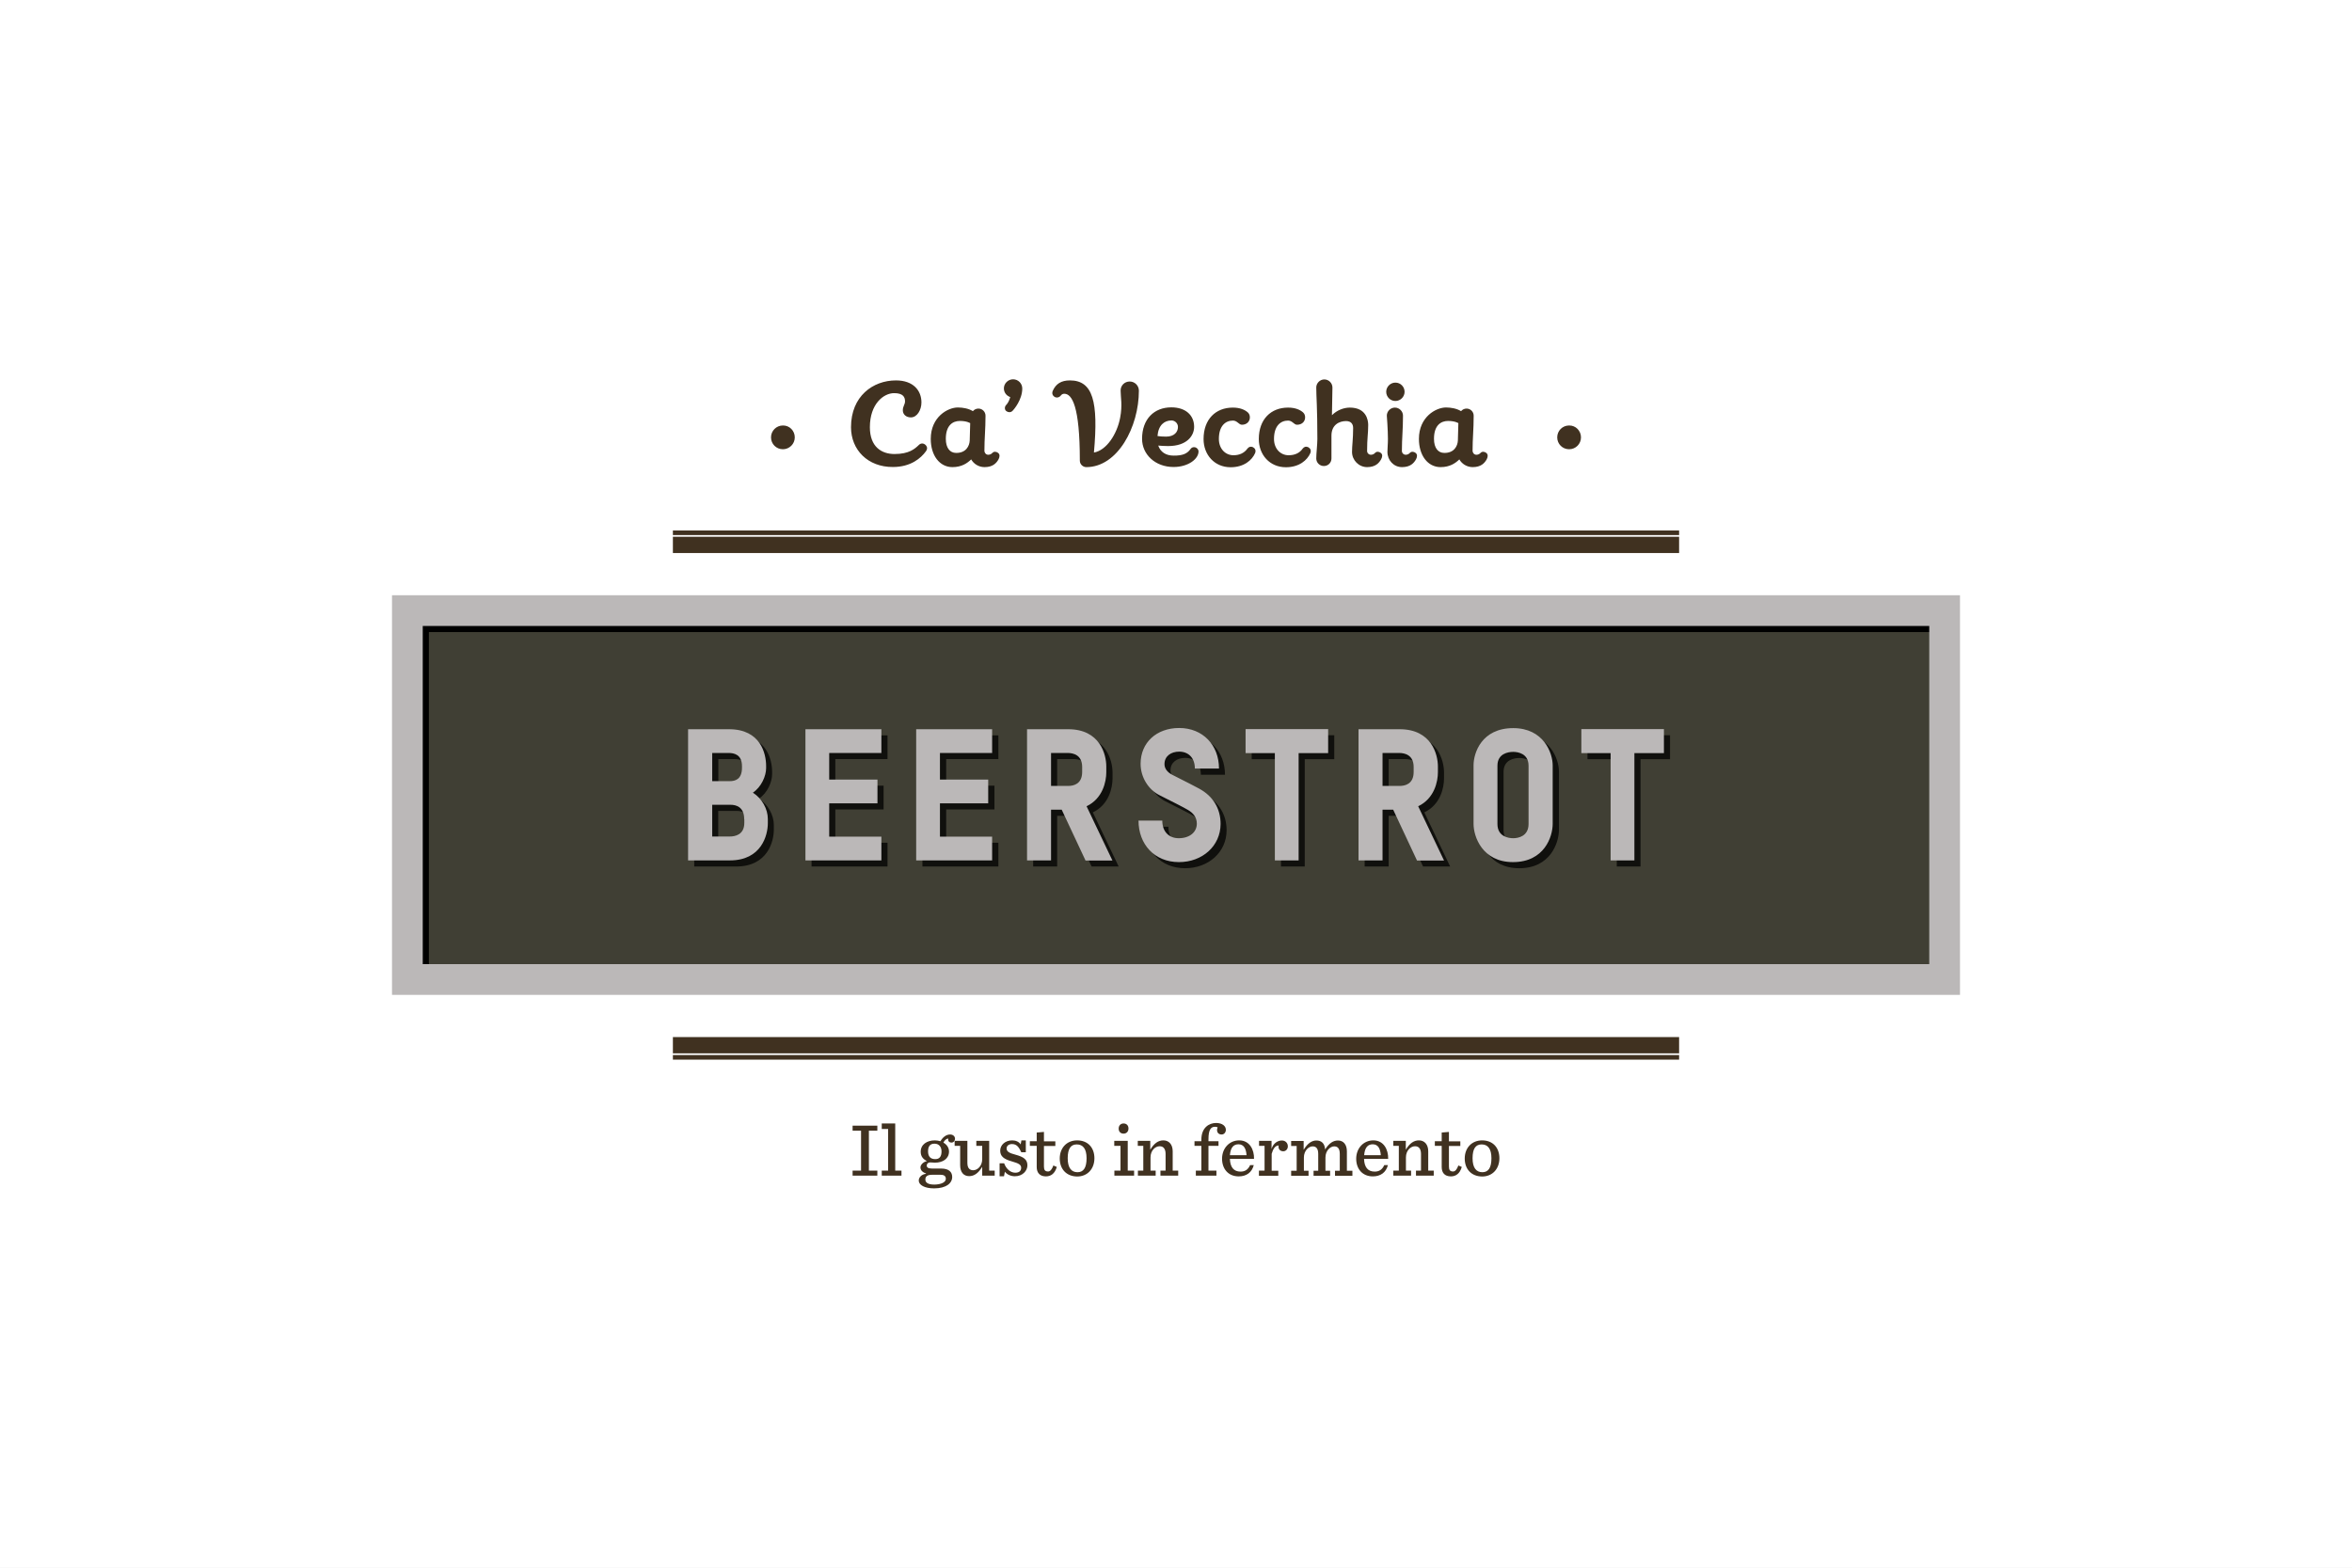
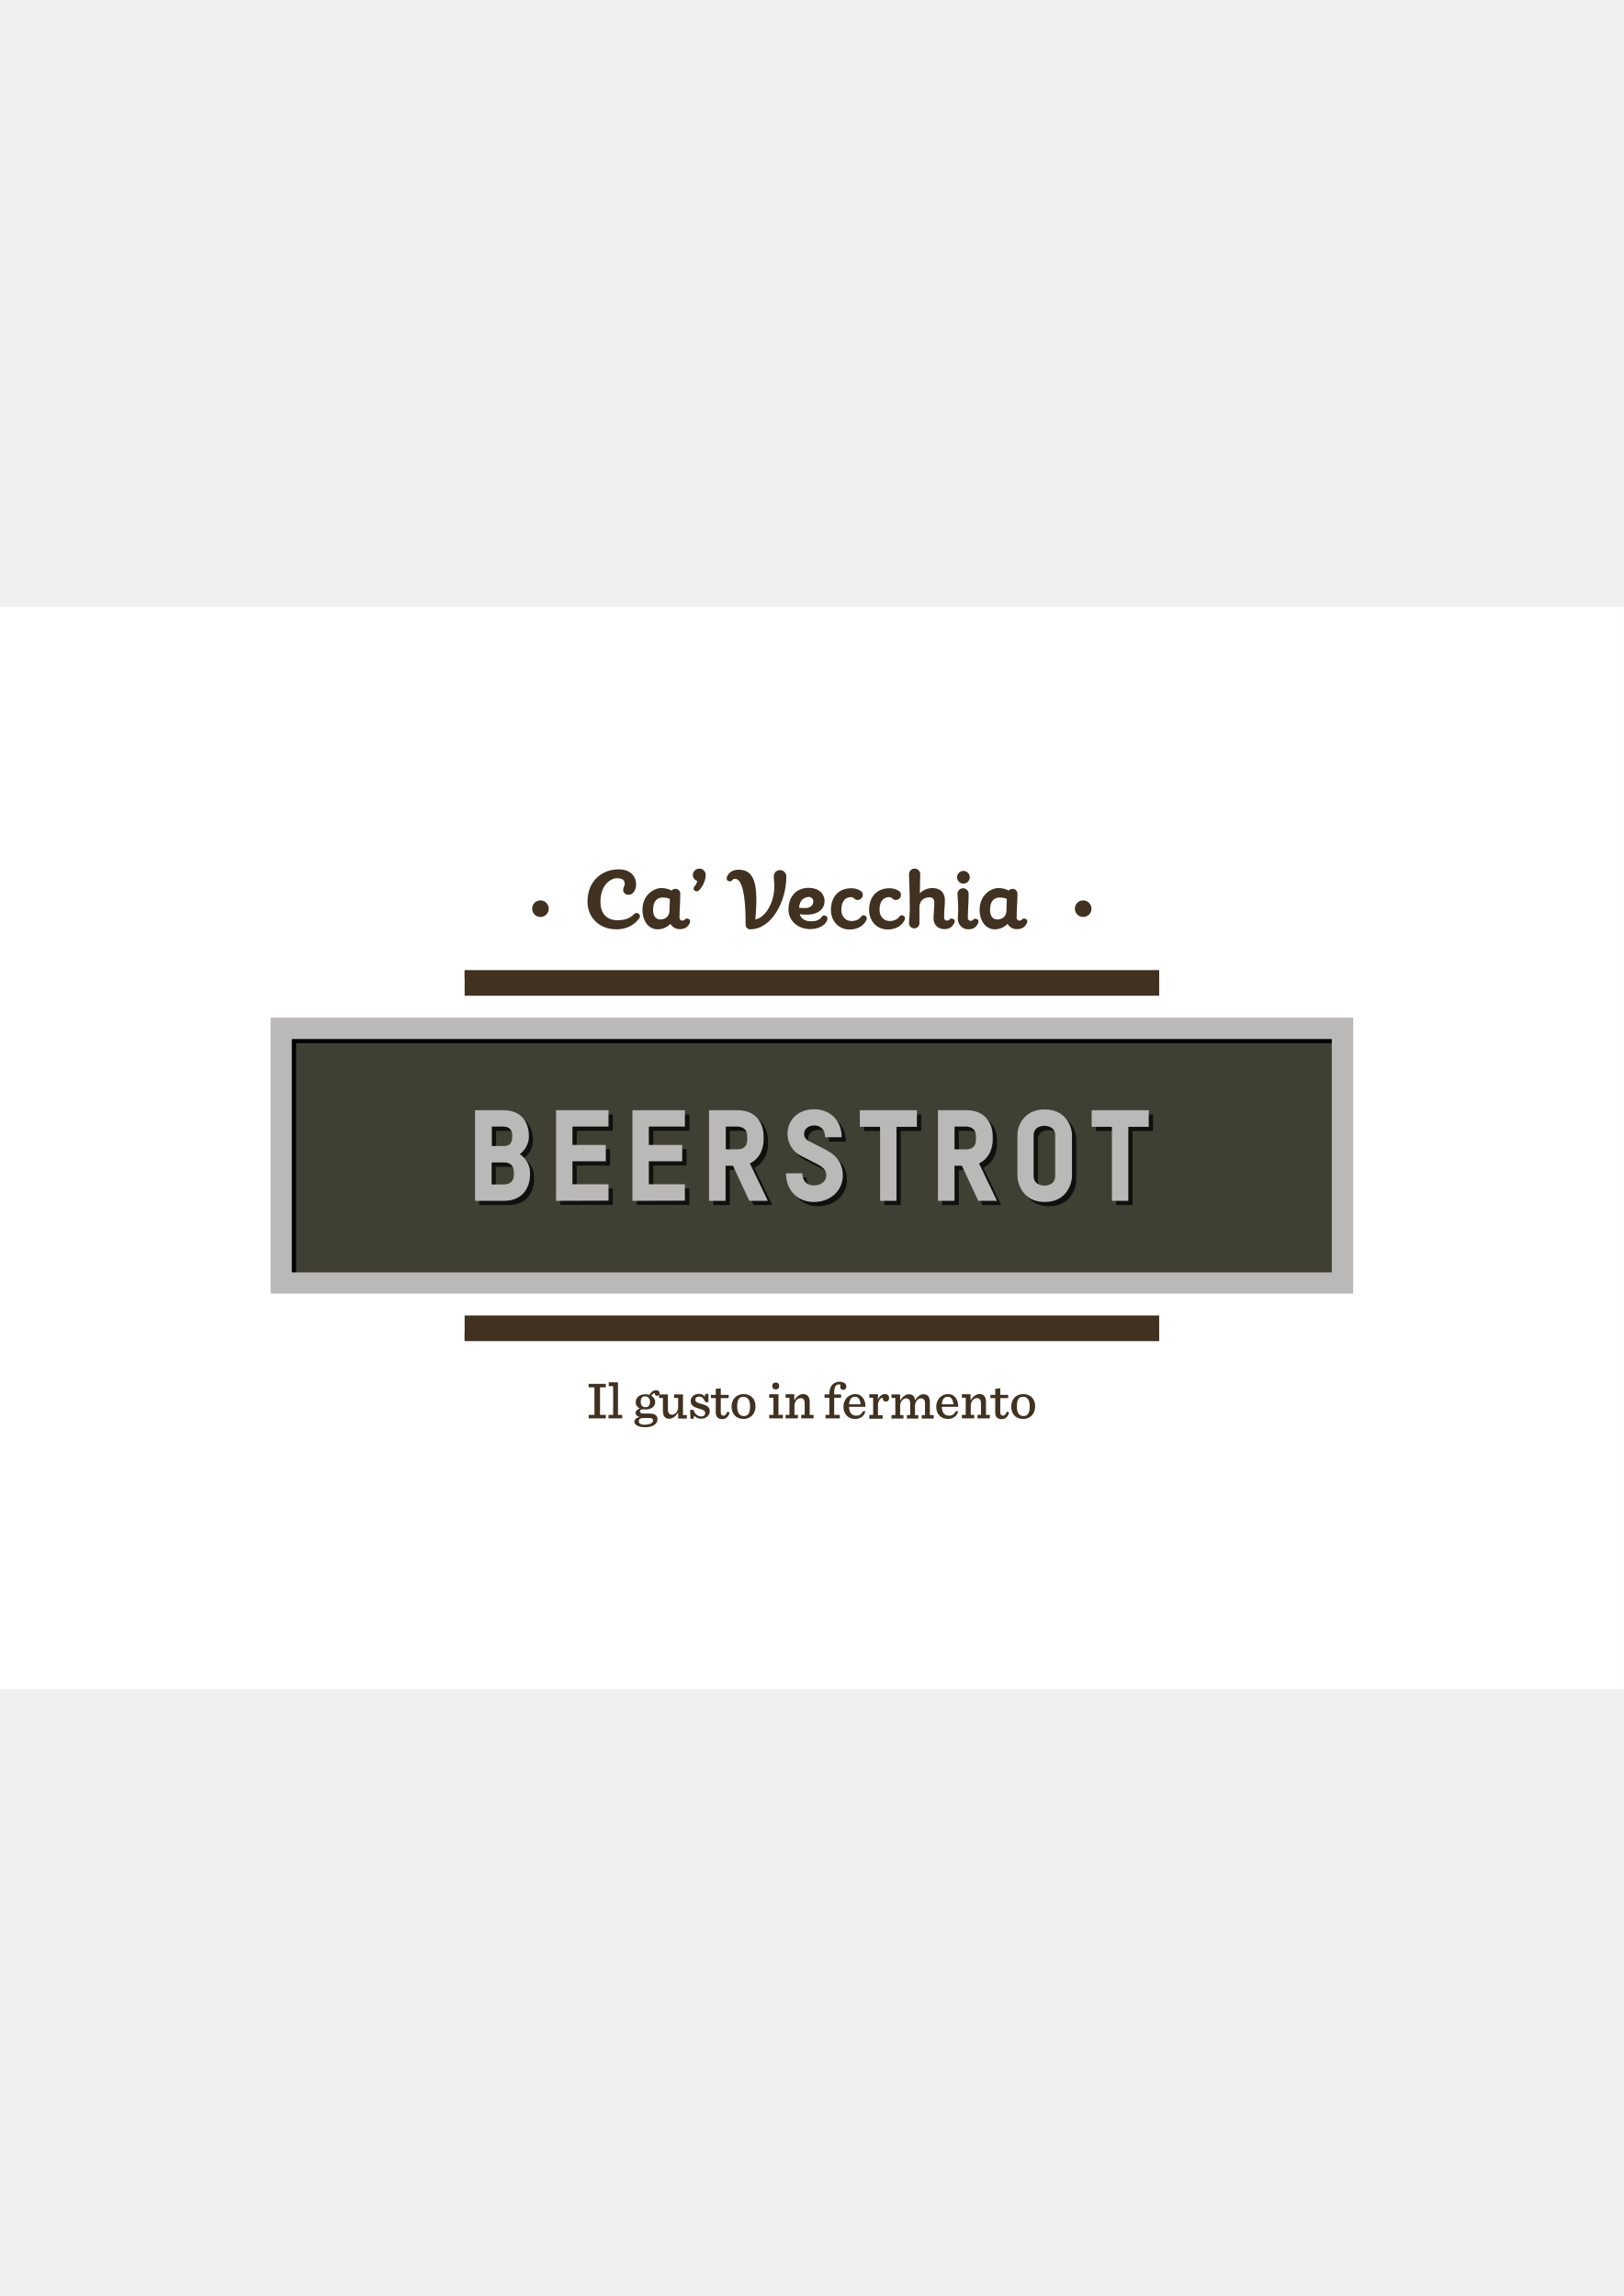
- <svg xmlns="http://www.w3.org/2000/svg" viewBox="0 0 1920 1280" enable-background="new 0 0 1920 1280">
-   <path fill="#fff" d="M0 0h1920v1280H0z" />
-   <g fill="none" stroke="#403120">
-     <path stroke-width="13.281" d="M549.3 444.9h821.4" />
-     <path stroke-width="3.765" d="M549.3 435h821.4" />
-     <path stroke-width="13.281" d="M1370.7 853.4H549.3" />
-     <path stroke-width="3.765" d="M1370.7 863.3H549.3" />
+ <svg xmlns="http://www.w3.org/2000/svg" version="1.1" id="Layer_1" x="0px" y="0px" viewBox="0 0 841.9 1190.6" enable-background="new 0 0 841.9 1190.6" xml:space="preserve">
+   <path fill="#FFFFFF" d="M0,314.6h841.9v561.3H0V314.6z" />
+   <g>
+     <path fill="none" stroke="#403120" stroke-width="13.281" d="M240.9,509.7H601" />
+     <path fill="none" stroke="#403120" stroke-width="3.765" d="M240.9,505.4H601" />
+     <path fill="none" stroke="#403120" stroke-width="13.281" d="M601,688.8H240.9" />
+     <path fill="none" stroke="#403120" stroke-width="3.765" d="M601,693.2H240.9" />
  </g>
-   <path fill="#403F34" d="M332.5 498.6h1254.9v301.2H332.5z" />
-   <path d="M350.1 788.7V516.1h1227.6v-25H325v297.6z" />
-   <path fill="#BBB8B8" d="M1600 812.3H320V486h1280v326.3zM345.1 787.2h1229.8V511.1H345.1v276.1z" />
-   <g opacity=".75">
-     <path d="M600.9 707.5h-34.2V600.4h33.4c25.9 0 30.2 20 30.2 29.9v1.8c0 6.3-3.8 15.4-10.8 20 7.5 4.8 12.2 13.4 12.2 21.5v3.5c.1 9.8-5 30.4-30.8 30.4zm9.8-77c0-9.6-6.8-10.7-10.8-10.7h-13.5v23h14.5c4.4 0 9.9-1.5 9.9-11v-1.3zm1.8 43.3c0-9.9-6.5-11.7-11.1-11.7h-15.1V688h14.3c4.2 0 11.9-1.4 11.9-11.1v-3.1zM662.5 707.5V600.4h62v19.4h-42.6v21.7h39.4v19.4h-39.4v27.2h42.6v19.4h-62zM753 707.5V600.4h62v19.4h-42.6v21.7h39.4v19.4h-39.4v27.2H815v19.4h-62zM891.1 707.5l-19.4-41.4H863v41.4h-19.6V600.4H877c26 0 31.2 20.6 31.2 30.4v4.7c0 7.7-2.9 21.5-16.1 27.8l21.1 44.2h-22.1zm-2.7-76.3c0-9.9-7.5-11.4-11.7-11.4H863v26.9h14c4.2 0 11.4-1.3 11.4-11.4v-4.1zM967.4 708.9c-20 0-33-14.6-33-33.9h19.4c0 9.3 5.7 14.5 13.4 14.5 9 0 14.8-5 14.8-11.9 0-5.4-3.2-8.9-7.4-11.3-4.1-2.4-11.3-6-23.2-12-8.7-4.4-15.4-14.3-15.4-25.6 0-17.2 12.9-29.2 31.5-29.2 19.3 0 32.5 14 32.5 33.1h-19.7c0-8.9-5.4-13.8-12.8-13.8-6.6 0-12 3.6-12 10.2 0 3.6 2.2 6.6 6.3 8.7 13 6.6 17.9 9 22 11.3 11.4 6.2 17.5 16.3 17.5 28.9 0 17.9-14.8 31-33.9 31zM1065.1 619.9v87.6h-19.4v-87.6h-23.9v-19.6h67.4v19.6h-24.1zM1161.7 707.5l-19.4-41.4h-8.7v41.4H1114V600.4h33.6c26 0 31.2 20.6 31.2 30.4v4.7c0 7.7-2.9 21.5-16.1 27.8l21.1 44.2h-22.1zm-2.7-76.3c0-9.9-7.5-11.4-11.7-11.4h-13.7v26.9h14c4.2 0 11.4-1.3 11.4-11.4v-4.1zM1240.2 708.9c-25.1 0-32.2-20.9-32.2-31.2v-47.9c0-9.9 6.5-30.3 32.4-30.3 24.8 0 32.2 20.3 32.2 30.4v47.9c-.1 10.3-6.9 31.1-32.4 31.1zm12.6-78.7c0-9.9-8.6-11.3-12.5-11.3-4.2 0-12.9 1.4-12.9 11.3v47.6c0 10.1 8.7 11.6 12.9 11.6 3.9 0 12.5-1.5 12.5-11.6v-47.6zM1339.2 619.9v87.6h-19.4v-87.6h-23.9v-19.6h67.4v19.6h-24.1z" />
+   <path fill="#403F34" d="M145.8,533.3h550.3v132.1H145.8V533.3z" />
+   <path d="M153.5,660.5V540.9h538.3v-11H142.5v130.5L153.5,660.5z" />
+   <path fill="#BBB8B8" d="M701.6,670.8H140.3V527.7h561.3V670.8z M151.3,659.8h539.2V538.8H151.3V659.8z" />
+   <g opacity="0.75">
+     <path d="M263.5,624.9h-15v-47h14.6c11.4,0,13.2,8.8,13.2,13.1v0.8c0,2.8-1.7,6.8-4.7,8.8c3.3,2.1,5.3,5.9,5.3,9.4v1.5   C277,615.8,274.8,624.9,263.5,624.9L263.5,624.9z M267.8,591.1c0-4.2-3-4.7-4.7-4.7h-5.9v10.1h6.4c1.9,0,4.3-0.7,4.3-4.8   L267.8,591.1L267.8,591.1z M268.6,610.1c0-4.3-2.9-5.1-4.9-5.1h-6.6v11.4h6.3c1.8,0,5.2-0.6,5.2-4.9L268.6,610.1L268.6,610.1z    M290.5,624.9v-47h27.2v8.5H299v9.5h17.3v8.5H299v11.9h18.7v8.5H290.5L290.5,624.9z M330.2,624.9v-47h27.2v8.5h-18.7v9.5H356v8.5   h-17.3v11.9h18.7v8.5H330.2L330.2,624.9z M390.7,624.9l-8.5-18.2h-3.8v18.2h-8.6v-47h14.7c11.4,0,13.7,9,13.7,13.3v2.1   c0,3.4-1.3,9.4-7.1,12.2l9.3,19.4H390.7L390.7,624.9z M389.5,591.4c0-4.3-3.3-5-5.1-5h-6v11.8h6.1c1.8,0,5-0.6,5-5L389.5,591.4   L389.5,591.4z M424.2,625.5c-8.8,0-14.5-6.4-14.5-14.9h8.5c0,4.1,2.5,6.4,5.9,6.4c3.9,0,6.5-2.2,6.5-5.2c0-2.4-1.4-3.9-3.2-5   c-1.8-1.1-5-2.6-10.2-5.3c-3.8-1.9-6.8-6.3-6.8-11.2c0-7.5,5.7-12.8,13.8-12.8c8.5,0,14.3,6.1,14.3,14.5h-8.6   c0-3.9-2.4-6.1-5.6-6.1c-2.9,0-5.3,1.6-5.3,4.5c0,1.6,1,2.9,2.8,3.8c5.7,2.9,7.8,3.9,9.6,5c5,2.7,7.7,7.1,7.7,12.7   C439.1,619.7,432.6,625.5,424.2,625.5L424.2,625.5z M467,586.5v38.4h-8.5v-38.4H448v-8.6h29.6v8.6H467z M509.4,624.9l-8.5-18.2   h-3.8v18.2h-8.6v-47h14.7c11.4,0,13.7,9,13.7,13.3v2.1c0,3.4-1.3,9.4-7.1,12.2l9.3,19.4H509.4L509.4,624.9z M508.2,591.4   c0-4.3-3.3-5-5.1-5h-6v11.8h6.1c1.8,0,5-0.6,5-5L508.2,591.4L508.2,591.4z M543.8,625.5c-11,0-14.1-9.2-14.1-13.7v-21   c0-4.3,2.9-13.3,14.2-13.3c10.9,0,14.1,8.9,14.1,13.3v21C558,616.4,555,625.5,543.8,625.5z M549.3,591c0-4.3-3.8-5-5.5-5   c-1.8,0-5.7,0.6-5.7,5v20.9c0,4.4,3.8,5.1,5.7,5.1c1.7,0,5.5-0.7,5.5-5.1V591z M587.2,586.5v38.4h-8.5v-38.4h-10.5v-8.6h29.6v8.6   H587.2z" />
  </g>
-   <g fill="#BBB8B8">
-     <path d="M595.9 702.5h-34.2V595.4h33.4c25.9 0 30.3 20 30.3 30v1.8c0 6.3-3.8 15.3-10.8 20 7.5 4.8 12.2 13.4 12.2 21.5v3.5c0 9.7-5.2 30.3-30.9 30.3zm9.8-77c0-9.6-6.8-10.7-10.8-10.7h-13.5v23h14.4c4.4 0 9.9-1.5 9.9-11v-1.3zm1.8 43.3c0-9.9-6.5-11.7-11.1-11.7h-15V683h14.3c4.2 0 11.9-1.3 11.9-11.1v-3.1zM657.5 702.5V595.4h62v19.4h-42.6v21.7h39.4v19.4h-39.4v27.2h42.6v19.4h-62zM747.9 702.5V595.4h62v19.4h-42.6v21.7h39.4v19.4h-39.4v27.2h42.6v19.4h-62zM886.1 702.5l-19.4-41.4H858v41.4h-19.6V595.4H872c26 0 31.1 20.6 31.1 30.4v4.7c0 7.7-2.9 21.5-16.1 27.8l21.1 44.3h-22zm-2.7-76.3c0-9.9-7.5-11.4-11.7-11.4H858v26.9h14c4.2 0 11.4-1.4 11.4-11.4v-4.1zM962.4 703.9c-20 0-33-14.6-33-33.9h19.4c0 9.3 5.7 14.4 13.4 14.4 9 0 14.8-5 14.8-11.9 0-5.4-3.2-8.9-7.4-11.3-4.1-2.4-11.3-6-23.2-12-8.7-4.4-15.3-14.3-15.3-25.6 0-17.2 12.9-29.2 31.5-29.2 19.3 0 32.5 14 32.5 33.1h-19.7c0-8.9-5.4-13.8-12.8-13.8-6.6 0-12 3.6-12 10.2 0 3.6 2.3 6.6 6.3 8.7 12.9 6.6 17.9 9 22 11.3 11.4 6.2 17.5 16.3 17.5 28.9-.1 18-14.9 31.1-34 31.1zM1060.1 614.9v87.6h-19.4v-87.6h-23.9v-19.6h67.4v19.6h-24.1zM1156.7 702.5l-19.4-41.4h-8.7v41.4H1109V595.4h33.6c26 0 31.2 20.6 31.2 30.4v4.7c0 7.7-2.9 21.5-16.1 27.8l21.1 44.3h-22.1zm-2.7-76.3c0-9.9-7.5-11.4-11.7-11.4h-13.7v26.9h14c4.2 0 11.4-1.4 11.4-11.4v-4.1zM1235.1 703.9c-25.1 0-32.2-20.9-32.2-31.2v-47.9c0-9.9 6.5-30.3 32.4-30.3 24.8 0 32.2 20.3 32.2 30.4v47.8c0 10.4-6.8 31.2-32.4 31.2zm12.7-78.7c0-9.9-8.6-11.3-12.5-11.3-4.2 0-12.9 1.4-12.9 11.3v47.6c0 10.1 8.7 11.6 12.9 11.6 3.9 0 12.5-1.5 12.5-11.6v-47.6zM1334.2 614.9v87.6h-19.4v-87.6h-23.9v-19.6h67.4v19.6h-24.1z" />
+   <g>
+     <path fill="#BBB8B8" d="M261.3,622.7h-15v-47h14.6c11.4,0,13.3,8.8,13.3,13.2v0.8c0,2.8-1.7,6.7-4.7,8.8c3.3,2.1,5.3,5.9,5.3,9.4   v1.5C274.8,613.6,272.6,622.7,261.3,622.7z M265.6,588.9c0-4.2-3-4.7-4.7-4.7h-5.9v10.1h6.3c1.9,0,4.3-0.7,4.3-4.8L265.6,588.9   L265.6,588.9z M266.4,607.9c0-4.3-2.9-5.1-4.9-5.1h-6.6v11.4h6.3c1.8,0,5.2-0.6,5.2-4.9L266.4,607.9L266.4,607.9z M288.3,622.7v-47   h27.2v8.5h-18.7v9.5h17.3v8.5h-17.3v11.9h18.7v8.5L288.3,622.7L288.3,622.7z M327.9,622.7v-47h27.2v8.5h-18.7v9.5h17.3v8.5h-17.3   v11.9h18.7v8.5L327.9,622.7L327.9,622.7z M388.5,622.7l-8.5-18.2h-3.8v18.2h-8.6v-47h14.7c11.4,0,13.6,9,13.6,13.3v2.1   c0,3.4-1.3,9.4-7.1,12.2l9.3,19.4L388.5,622.7L388.5,622.7z M387.4,589.2c0-4.3-3.3-5-5.1-5h-6V596h6.1c1.8,0,5-0.6,5-5   L387.4,589.2L387.4,589.2z M422,623.3c-8.8,0-14.5-6.4-14.5-14.9h8.5c0,4.1,2.5,6.3,5.9,6.3c3.9,0,6.5-2.2,6.5-5.2   c0-2.4-1.4-3.9-3.2-5c-1.8-1.1-5-2.6-10.2-5.3c-3.8-1.9-6.7-6.3-6.7-11.2c0-7.5,5.7-12.8,13.8-12.8c8.5,0,14.3,6.1,14.3,14.5h-8.6   c0-3.9-2.4-6.1-5.6-6.1c-2.9,0-5.3,1.6-5.3,4.5c0,1.6,1,2.9,2.8,3.8c5.7,2.9,7.8,3.9,9.6,5c5,2.7,7.7,7.1,7.7,12.7   C436.9,617.6,430.4,623.3,422,623.3z M464.8,584.3v38.4h-8.5v-38.4h-10.5v-8.6h29.6v8.6H464.8z M507.2,622.7l-8.5-18.2h-3.8v18.2   h-8.6v-47H501c11.4,0,13.7,9,13.7,13.3v2.1c0,3.4-1.3,9.4-7.1,12.2l9.3,19.4L507.2,622.7L507.2,622.7z M506,589.2   c0-4.3-3.3-5-5.1-5h-6V596h6.1c1.8,0,5-0.6,5-5L506,589.2L506,589.2z M541.6,623.3c-11,0-14.1-9.2-14.1-13.7v-21   c0-4.3,2.9-13.3,14.2-13.3c10.9,0,14.1,8.9,14.1,13.3v21C555.8,614.2,552.8,623.3,541.6,623.3z M547.1,588.8c0-4.3-3.8-5-5.5-5   c-1.8,0-5.7,0.6-5.7,5v20.9c0,4.4,3.8,5.1,5.7,5.1c1.7,0,5.5-0.7,5.5-5.1V588.8z M585,584.3v38.4h-8.5v-38.4H566v-8.6h29.6v8.6H585   z" />
  </g>
-   <g fill="#403120">
-     <path d="M694.7 348.8c0-25.3 17.9-38.2 36.7-38.2 14.2 0 20.8 8.3 20.8 18 0 6.2-3.6 12.2-8.6 12.2-4 0-6.6-2.5-6.6-5.8s1.8-4.7 1.8-7.3c0-3.7-1.8-6.7-8.9-6.7-8.6 0-19.8 8.8-19.8 27.8 0 16 9.5 21.9 20.1 21.9 11.8 0 16.5-4.1 20-7.5.7-.7 1.7-1.1 2.6-1.1 2 0 4 1.9 4 3.9 0 .7-.3 1.6-.9 2.4-4.1 5.7-12.4 12.9-27 12.9-20.5.1-34.2-14-34.2-32.5zM792.8 375.1c-3.1 3-7.7 6.3-15.3 6.3-10.6 0-17.7-9.7-17.7-23 0-18.1 14-25.7 22.1-25.7 4 0 8.7.8 12.3 3 1.1-1.3 2.7-2.1 4.5-2.1 3.2 0 5.8 2.6 5.8 5.8 0 11.5-.9 18.1-.9 28.8.1 1.7 1.4 3.1 3.1 3.1 1.3 0 2.5-.5 3.4-1.5 1.2-1.3 3.2-1.2 4.7 0s1.4 3.1.4 5.1c-1.7 3.1-4.6 6.5-11.5 6.5-4.7 0-8.8-2.6-10.9-6.3zm-1.2-15.4l.4-14.2s-2.6-1.8-8.4-1.8c-5.8 0-11.5 3.5-11.5 14.6 0 7.5 3.4 11.5 8.4 11.5 8.1.1 10.9-5.7 11.1-10.1zM827 309.7c4.2 0 7.5 3.4 7.5 7.5 0 9.1-6.7 17.1-8.1 18.4-1.4 1.3-3.5 1.2-5 0s-1.4-3.6 0-5c.9-.9 2.4-3 3.3-6.4-3-1-5.2-3.7-5.2-7.1 0-4 3.4-7.4 7.5-7.4zM922.2 311.5c4.2 0 7.5 3.4 7.5 7.5 0 29.5-17.3 62.4-42.9 62.4-2.8 0-5.3-2.3-5.3-5.3 0-44.5-6.4-54.6-12.7-54.6-1.1 0-2 .4-2.8 1.4-1.2 1.6-3.4 2.2-5.2 1.1-1.5-1-2.3-2.7-1.4-4.9 2.5-5.6 6.8-8.5 14-8.5 18.7 0 23.4 17.1 19.6 58.9 10.3-1.8 18.9-15.1 21.4-28.4 2-10.4.4-16.7.4-22.1-.1-4.2 3.2-7.5 7.4-7.5zM971.8 366.7c.7-1.1 1.8-1.6 2.9-1.6 2.1 0 3.7 1.8 3.7 3.5 0 6.2-8.5 12.7-20.4 12.7-15 0-25.7-10.3-25.7-23 0-16.2 9.9-25.7 23.9-25.7 11.5 0 18.6 6.3 18.6 15.9 0 7.2-5.8 15.7-21.2 15.7-3.1 0-5.9-.2-8.1-.4 1.8 5.3 6.3 8.2 12.5 8.2 7.6.1 11.2-1.7 13.8-5.3zM944.9 356c1.6.3 4.1.5 7 .5 6.7 0 9.7-3.8 9.7-7.9 0-2.9-2.4-5.3-5.3-5.3-5.8 0-10.7 3.8-11.4 12.7zM1018.3 366.3c1.1-1.5 2.8-2 4.5-1.2 1.8 1 2.6 2.6 1.8 4.8-2.5 5.8-9.1 11.6-20 11.6-13.3 0-22.1-10.3-22.1-23 0-16.2 9.9-25.7 23.9-25.7 5.9 0 9.8 1.8 12.2 3.9 1.3 1.2 1.7 2.6 1.7 4.1 0 3.2-2.4 6-6.5 6-2.5 0-3.8-3.4-7.3-3.4-6.2 0-11.5 4.4-11.5 15 0 8 5.3 13.3 11.9 13.3 4.9 0 8.8-1.8 11.4-5.4zM1063.4 366.3c1.1-1.5 2.8-2 4.5-1.2 1.8 1 2.6 2.6 1.8 4.8-2.5 5.8-9.1 11.6-20 11.6-13.3 0-22.1-10.3-22.1-23 0-16.2 9.9-25.7 23.9-25.7 5.9 0 9.8 1.8 12.2 3.9 1.3 1.2 1.7 2.6 1.7 4.1 0 3.2-2.4 6-6.6 6-2.5 0-3.8-3.4-7.3-3.4-6.2 0-11.5 4.4-11.5 15 0 8 5.3 13.3 11.9 13.3 5.1 0 9-1.8 11.5-5.4zM1103.7 369c0-5.3.9-10.6.9-19.5 0-3-1.4-5.7-5.8-5.7-5.5 0-11.9 3-11.9 11.9v18.6c0 3.5-2.7 6.2-6.2 6.2-3.4 0-6.2-2.7-6.2-6.2 0-4 .9-11.5.9-15.9 0-25.7-.9-34.5-.9-42 0-3.6 3-6.6 6.6-6.6 3.6 0 6.6 3 6.6 6.6 0 7.3-.4 15.9-.4 22.6 4.2-4.2 9.8-6.2 14.6-6.2 13.5 0 15 10.3 15 14.2 0 7.1-.9 10.6-.9 21.2 0 1.7 1.4 3.1 3.1 3.1 1.3 0 2.5-.5 3.4-1.5 1.2-1.3 3.2-1.2 4.7 0s1.4 3.1.3 5.1c-1.7 3.1-4.6 6.5-11.5 6.5-6.7 0-12.3-5.6-12.3-12.4zM1139.1 312.4c4.2 0 7.5 3.4 7.5 7.5s-3.4 7.5-7.5 7.5c-4.2 0-7.5-3.4-7.5-7.5s3.4-7.5 7.5-7.5zm-6.5 56.6c0-3.1.4-6.2.4-10.6 0-7.5-.9-19-.9-19 0-3.6 3-6.6 6.6-6.6 3.6 0 6.6 3 6.6 6.6 0 11.5-.9 18.1-.9 28.8 0 1.7 1.4 3.1 3.1 3.1 1.3 0 2.5-.5 3.4-1.5 1.2-1.3 3.2-1.2 4.7 0s1.4 3.1.4 5.1c-1.7 3.1-4.6 6.5-11.5 6.5-6.8 0-11.9-5.6-11.9-12.4zM1191.3 375.1c-3.1 3-7.7 6.3-15.3 6.3-10.6 0-17.7-9.7-17.7-23 0-18.1 14-25.7 22.1-25.7 4 0 8.7.8 12.3 3 1.1-1.3 2.7-2.1 4.5-2.1 3.2 0 5.8 2.6 5.8 5.8 0 11.5-.9 18.1-.9 28.8.1 1.7 1.4 3.1 3.1 3.1 1.3 0 2.5-.5 3.4-1.5 1.2-1.3 3.2-1.2 4.7 0s1.4 3.1.4 5.1c-1.7 3.1-4.6 6.5-11.5 6.5-4.7 0-8.8-2.6-10.9-6.3zm-1.2-15.4l.4-14.2s-2.6-1.8-8.4-1.8c-5.8 0-11.5 3.5-11.5 14.6 0 7.5 3.4 11.5 8.4 11.5 8.1.1 10.9-5.7 11.1-10.1zM648.8 357.1c0 5.4-4.4 9.7-9.7 9.7-5.4 0-9.7-4.3-9.7-9.7 0-5.4 4.4-9.7 9.7-9.7 5.4-.1 9.7 4.3 9.7 9.7zM1290.6 357.1c0 5.4-4.3 9.7-9.7 9.7-5.4 0-9.7-4.3-9.7-9.7 0-5.4 4.3-9.7 9.7-9.7 5.4-.1 9.7 4.3 9.7 9.7z" />
+   <g>
+     <path fill="#403120" d="M304.6,467.6c0-11.1,7.8-16.8,16.1-16.8c6.2,0,9.1,3.6,9.1,7.9c0,2.7-1.6,5.3-3.8,5.3   c-1.8,0-2.9-1.1-2.9-2.5s0.8-2.1,0.8-3.2c0-1.6-0.8-2.9-3.9-2.9c-3.8,0-8.7,3.9-8.7,12.2c0,7,4.2,9.6,8.8,9.6   c5.2,0,7.2-1.8,8.8-3.3c0.3-0.3,0.7-0.5,1.1-0.5c0.9,0,1.8,0.8,1.8,1.7c0,0.3-0.1,0.7-0.4,1.1c-1.8,2.5-5.4,5.7-11.8,5.7   C310.6,481.9,304.6,475.7,304.6,467.6L304.6,467.6z M347.6,479.1c-1.4,1.3-3.4,2.8-6.7,2.8c-4.6,0-7.8-4.3-7.8-10.1   c0-7.9,6.1-11.3,9.7-11.3c1.8,0,3.8,0.4,5.4,1.3c0.5-0.6,1.2-0.9,2-0.9c1.4,0,2.5,1.1,2.5,2.5c0,5-0.4,7.9-0.4,12.6   c0,0.7,0.6,1.4,1.4,1.4c0.6,0,1.1-0.2,1.5-0.7c0.5-0.6,1.4-0.5,2.1,0c0.7,0.5,0.6,1.4,0.2,2.2c-0.7,1.4-2,2.9-5,2.9   C350.3,481.9,348.6,480.7,347.6,479.1L347.6,479.1z M347.1,472.4l0.2-6.2c0,0-1.1-0.8-3.7-0.8c-2.5,0-5,1.5-5,6.4   c0,3.3,1.5,5,3.7,5C345.8,476.8,347,474.3,347.1,472.4z M362.6,450.4c1.8,0,3.3,1.5,3.3,3.3c0,4-2.9,7.5-3.6,8.1   c-0.6,0.6-1.5,0.5-2.2,0c-0.7-0.5-0.6-1.6,0-2.2c0.4-0.4,1.1-1.3,1.4-2.8c-1.3-0.4-2.3-1.6-2.3-3.1   C359.3,451.9,360.8,450.4,362.6,450.4z M404.4,451.2c1.8,0,3.3,1.5,3.3,3.3c0,12.9-7.6,27.4-18.8,27.4c-1.2,0-2.3-1-2.3-2.3   c0-19.5-2.8-23.9-5.6-23.9c-0.5,0-0.9,0.2-1.2,0.6c-0.5,0.7-1.5,1-2.3,0.5c-0.7-0.4-1-1.2-0.6-2.1c1.1-2.5,3-3.7,6.1-3.7   c8.2,0,10.3,7.5,8.6,25.8c4.5-0.8,8.3-6.6,9.4-12.5c0.9-4.6,0.2-7.3,0.2-9.7C401.1,452.7,402.5,451.2,404.4,451.2z M426.1,475.4   c0.3-0.5,0.8-0.7,1.3-0.7c0.9,0,1.6,0.8,1.6,1.5c0,2.7-3.7,5.6-8.9,5.6c-6.6,0-11.3-4.5-11.3-10.1c0-7.1,4.3-11.3,10.5-11.3   c5,0,8.2,2.8,8.2,7c0,3.2-2.5,6.9-9.3,6.9c-1.4,0-2.6-0.1-3.6-0.2c0.8,2.3,2.8,3.6,5.5,3.6C423.4,477.8,425,477,426.1,475.4   L426.1,475.4z M414.3,470.7c0.7,0.1,1.8,0.2,3.1,0.2c2.9,0,4.3-1.7,4.3-3.5c0-1.3-1.1-2.3-2.3-2.3   C416.8,465.2,414.6,466.8,414.3,470.7L414.3,470.7z M446.5,475.3c0.5-0.7,1.2-0.9,2-0.5c0.8,0.4,1.1,1.1,0.8,2.1   c-1.1,2.5-4,5.1-8.8,5.1c-5.8,0-9.7-4.5-9.7-10.1c0-7.1,4.3-11.3,10.5-11.3c2.6,0,4.3,0.8,5.3,1.7c0.6,0.5,0.7,1.1,0.7,1.8   c0,1.4-1.1,2.6-2.9,2.6c-1.1,0-1.7-1.5-3.2-1.5c-2.7,0-5,1.9-5,6.6c0,3.5,2.3,5.8,5.2,5.8C443.7,477.6,445.4,476.8,446.5,475.3   L446.5,475.3z M466.3,475.3c0.5-0.7,1.2-0.9,2-0.5c0.8,0.4,1.1,1.1,0.8,2.1c-1.1,2.5-4,5.1-8.8,5.1c-5.8,0-9.7-4.5-9.7-10.1   c0-7.1,4.3-11.3,10.5-11.3c2.6,0,4.3,0.8,5.3,1.7c0.6,0.5,0.7,1.1,0.7,1.8c0,1.4-1.1,2.6-2.9,2.6c-1.1,0-1.7-1.5-3.2-1.5   c-2.7,0-5,1.9-5,6.6c0,3.5,2.3,5.8,5.2,5.8C463.5,477.6,465.2,476.8,466.3,475.3L466.3,475.3z M484,476.4c0-2.3,0.4-4.6,0.4-8.6   c0-1.3-0.6-2.5-2.5-2.5c-2.4,0-5.2,1.3-5.2,5.2v8.2c0,1.5-1.2,2.7-2.7,2.7c-1.5,0-2.7-1.2-2.7-2.7c0-1.8,0.4-5,0.4-7   c0-11.3-0.4-15.1-0.4-18.4c0-1.6,1.3-2.9,2.9-2.9s2.9,1.3,2.9,2.9c0,3.2-0.2,7-0.2,9.9c1.8-1.8,4.3-2.7,6.4-2.7   c5.9,0,6.6,4.5,6.6,6.2c0,3.1-0.4,4.6-0.4,9.3c0,0.7,0.6,1.4,1.4,1.4c0.6,0,1.1-0.2,1.5-0.7c0.5-0.6,1.4-0.5,2.1,0   c0.7,0.5,0.6,1.4,0.1,2.2c-0.7,1.4-2,2.9-5,2.9C486.4,481.9,484,479.4,484,476.4L484,476.4z M499.5,451.6c1.8,0,3.3,1.5,3.3,3.3   s-1.5,3.3-3.3,3.3c-1.8,0-3.3-1.5-3.3-3.3S497.7,451.6,499.5,451.6z M496.6,476.4c0-1.4,0.2-2.7,0.2-4.6c0-3.3-0.4-8.3-0.4-8.3   c0-1.6,1.3-2.9,2.9-2.9c1.6,0,2.9,1.3,2.9,2.9c0,5-0.4,7.9-0.4,12.6c0,0.7,0.6,1.4,1.4,1.4c0.6,0,1.1-0.2,1.5-0.7   c0.5-0.6,1.4-0.5,2.1,0c0.7,0.5,0.6,1.4,0.2,2.2c-0.7,1.4-2,2.9-5,2.9C498.9,481.9,496.6,479.4,496.6,476.4L496.6,476.4z    M522.4,479.1c-1.4,1.3-3.4,2.8-6.7,2.8c-4.6,0-7.8-4.3-7.8-10.1c0-7.9,6.1-11.3,9.7-11.3c1.8,0,3.8,0.4,5.4,1.3   c0.5-0.6,1.2-0.9,2-0.9c1.4,0,2.5,1.1,2.5,2.5c0,5-0.4,7.9-0.4,12.6c0,0.7,0.6,1.4,1.4,1.4c0.6,0,1.1-0.2,1.5-0.7   c0.5-0.6,1.4-0.5,2.1,0s0.6,1.4,0.2,2.2c-0.7,1.4-2,2.9-5,2.9C525.1,481.9,523.3,480.7,522.4,479.1L522.4,479.1z M521.8,472.4   l0.2-6.2c0,0-1.1-0.8-3.7-0.8c-2.5,0-5,1.5-5,6.4c0,3.3,1.5,5,3.7,5C520.5,476.8,521.8,474.3,521.8,472.4z M284.5,471.2   c0,2.4-1.9,4.3-4.3,4.3c-2.4,0-4.3-1.9-4.3-4.3c0-2.4,1.9-4.3,4.3-4.3C282.6,466.9,284.5,468.9,284.5,471.2z M565.9,471.2   c0,2.4-1.9,4.3-4.3,4.3c-2.4,0-4.3-1.9-4.3-4.3c0-2.4,1.9-4.3,4.3-4.3C564,466.9,565.9,468.9,565.9,471.2z" />
  </g>
-   <g fill="#403120">
-     <path d="M696 955.8h6.9v-32.6H696v-4.1h20.2v4.1h-6.9v32.6h6.9v4.1H696v-4.1zM719.8 955.8h5.2v-34h-5.2v-4.5h11v38.5h5.1v4.1h-16.1v-4.1zM763.2 949.3c-1.4 0-2.5-.2-3.7-.2-2 0-3 1.3-3 2.5 0 1.5 1.1 2.5 4.2 2.5h7.5c6.5 0 9.1 2.9 9.1 6.9 0 5-4.8 9.3-14.8 9.3-7.6 0-12.5-2.7-12.5-6.4 0-2.6 2.4-5.1 5.9-5.5v-.3c-3.3-1.1-4.5-3-4.5-5 0-2.1 2.4-4.5 5.3-5.1-3.1-1.5-5.1-3.8-5.1-7.6 0-5.9 5-9.3 11.6-9.3 1.5 0 3.1.3 4.5.7 1.9-3.2 4.6-5.5 7.9-5.5 2.4 0 4 1.5 4 3.5 0 1.7-1.2 3.1-2.9 3.1s-2.7-1-2.7-2.5c0-.2 0-.4.1-.7-1.1-.3-3 1.2-4 3.2 2.8 1.6 4.6 4.2 4.6 7.3 0 5.8-4.9 9.1-11.5 9.1zm8.9 13.2c0-2-1.1-3.3-4.3-3.3h-7c-3.7 0-5.4 1.3-5.4 3.8 0 2.1 1.4 4.2 7.4 4.2 5.5-.1 9.3-1.9 9.3-4.7zm-3.5-22.4c0-3.6-2-6.3-5.7-6.3-3.5 0-5.3 1.9-5.3 6.3s2.2 6.3 5.8 6.3c3.4.1 5.2-2 5.2-6.3zM783.8 951.4v-15.8h-4.5v-4.1h10.4v17.8c0 2.2.4 4 1.5 5 .7.7 1.8 1.2 3.2 1.2 3.5 0 7.4-3.4 7.4-9.1v-10.8H797v-4.1h10.5v24.3h4.5v4.1h-10.2v-7.2c-3.2 5.3-6.6 7.6-10.7 7.6-4.5 0-7.3-3.3-7.3-8.9zM815.9 949.8h3.8c1.6 4.5 5.1 7.7 9.1 7.7 3.4 0 4.8-1.7 4.8-4 0-2.5-1.9-3.6-7.5-5.2-6.8-1.9-9.6-4.3-9.6-8.8 0-4.6 4-8.4 9.8-8.4 2.9 0 5.5 1.1 6.9 3.3l.6-3.3h3.6v9.7h-3.7c-1.9-4.1-3.7-6.7-7.6-6.7-2.2 0-4.4 1.2-4.4 3.6 0 2.5 2.2 3.8 7.3 5.1 6.6 1.8 9.7 3.9 9.7 8.7 0 4.3-3.8 8.9-10.2 8.9-3.5 0-6.5-1.5-8.2-3.7l-.7 3.7H816v-10.6zM852.2 924.2v7.7h9.3v3.8h-9.3v16.7c0 2.8.8 4.1 3.4 4.1 1.7 0 3.1-1.6 4.3-4.9l2.8 1.2c-1.6 5.5-4.9 7.7-8.9 7.7-4.9 0-7.5-2.9-7.5-7.6v-17.3h-5.6v-3.8h5.6v-7.1l5.9-.5zM865.1 945.9c0-8.6 5.7-14.8 14.2-14.8 8.8 0 14.1 6 14.1 14.6 0 8.7-5.7 14.9-14.1 14.9-8.8-.1-14.2-6.1-14.2-14.7zm21.9-.2c0-7.8-3-11.3-8-11.3-4.9 0-7.4 3.5-7.4 11.3 0 7.8 3 11.4 8 11.4 4.8 0 7.4-3.5 7.4-11.4zM909.6 955.8h5.1v-20.2h-5.1v-4.1h11v24.3h5.2v4.1h-16.1v-4.1zm3.6-34.3c0-2.5 1.6-4.2 4-4.2s4 1.6 4 4.1c0 2.5-1.6 4.2-4 4.2s-4-1.6-4-4.1zM928.8 955.8h4.5v-20.2h-4.5v-4.1H939v7.2c3.2-5.3 6.6-7.6 10.7-7.6 4.5 0 7.6 3.3 7.6 8.9v15.8h4.5v4.1h-14.5v-4.1h4.2v-13.7c0-2.1-.5-3.9-1.6-5-.8-.8-1.9-1.2-3.3-1.2-3.5 0-7.4 3.4-7.4 9.1v10.8h4.2v4.1h-14.5v-4.1zM976.2 955.8h4.5v-20.2h-5.6v-3.8h5.6v-1.3c0-9.8 6.3-13.6 12-13.6 5.1 0 8 2.5 8 5.6 0 2-1.4 3.8-3.4 3.8-2.2 0-3.8-1.2-3.8-3.8 0-.5.2-1.4.5-2-.5-.3-1.1-.5-2.2-.5-3.2 0-5.3 2.2-5.3 10.2v1.6h8.2v3.8h-8.2v20.2h6.5v4.1h-16.8v-4.1zM1004 946.1c.2 7 3.2 10.5 8.7 10.5 3.5 0 6.1-1.5 7.8-5.3h3c-1.6 6.1-6.1 9.2-12.3 9.2-8.7 0-13.6-6.3-13.6-14.4 0-8.5 5.9-15 14-15 8.5 0 12.3 7.6 12.1 15.1H1004zm0-2.9h13.6c-.4-5.3-2.2-8.9-6.6-8.9-3.9 0-6.5 2.5-7 8.9zM1027.8 955.8h4.5v-20.2h-4.5v-4.1h10.2v6.6c1.4-4.8 5.2-6.9 8.4-6.9 3.1 0 4.9 2.2 4.9 4.8 0 2.2-1.6 4-3.7 4-2.2 0-3.9-1.3-3.9-3.7 0-.3.1-.7.1-1-2.8-.1-4.7 3-5.7 6.8v13.8h5.4v4.1h-15.8v-4.2zM1092.2 931.2c4.5 0 7.3 3.3 7.3 8.9v15.8h4.5v4.1h-14.2v-4.1h3.9v-13.7c0-2.2-.4-4-1.5-5.1-.7-.7-1.7-1.1-3.1-1.1-3.1 0-7.1 3.4-7.1 9.1v10.8h3.8v4.1h-13.5v-4.1h3.8v-13.7c0-2.2-.4-4-1.5-5.1-.7-.7-1.7-1.1-3.1-1.1-3.1 0-7.1 3.4-7.1 9.1v10.8h3.8v4.1H1054v-4.1h4.5v-20.2h-4.5v-4.1h10.2v7.2c3.2-5.3 6.7-7.6 10.4-7.6 4 0 6.8 2.2 7.1 7.3 3.4-5.3 6.8-7.3 10.5-7.3zM1113.5 946.1c.2 7 3.2 10.5 8.7 10.5 3.5 0 6.1-1.5 7.8-5.3h3c-1.6 6.1-6.1 9.2-12.3 9.2-8.7 0-13.6-6.3-13.6-14.4 0-8.5 5.9-15 14-15 8.5 0 12.3 7.6 12.1 15.1h-19.7zm.1-2.9h13.6c-.4-5.3-2.2-8.9-6.6-8.9-3.9 0-6.5 2.5-7 8.9zM1137.4 955.8h4.5v-20.2h-4.5v-4.1h10.2v7.2c3.2-5.3 6.6-7.6 10.7-7.6 4.5 0 7.6 3.3 7.6 8.9v15.8h4.5v4.1h-14.5v-4.1h4.1v-13.7c0-2.1-.5-3.9-1.6-5-.8-.8-1.9-1.2-3.3-1.2-3.5 0-7.4 3.4-7.4 9.1v10.8h4.2v4.1h-14.5v-4.1zM1182.8 924.2v7.7h9.3v3.8h-9.3v16.7c0 2.8.8 4.1 3.4 4.1 1.7 0 3.1-1.6 4.3-4.9l2.8 1.2c-1.6 5.5-4.9 7.7-8.9 7.7-5 0-7.5-2.9-7.5-7.6v-17.3h-5.6v-3.8h5.6v-7.1l5.9-.5zM1195.7 945.9c0-8.6 5.7-14.8 14.2-14.8 8.8 0 14.1 6 14.1 14.6 0 8.7-5.7 14.9-14.1 14.9-8.9-.1-14.2-6.1-14.2-14.7zm21.8-.2c0-7.8-3-11.3-8-11.3-4.9 0-7.4 3.5-7.4 11.3 0 7.8 3 11.4 8 11.4 4.8 0 7.4-3.5 7.4-11.4z" />
+   <g>
+     <path fill="#403120" d="M305.2,733.7h3v-14.3h-3v-1.8h8.9v1.8h-3v14.3h3v1.8h-8.9V733.7z M315.6,733.7h2.3v-14.9h-2.3v-2h4.8v16.9   h2.2v1.8h-7.1V733.7z M334.7,730.9c-0.6,0-1.1-0.1-1.6-0.1c-0.9,0-1.3,0.6-1.3,1.1c0,0.7,0.5,1.1,1.8,1.1h3.3c2.9,0,4,1.3,4,3   c0,2.2-2.1,4.1-6.5,4.1c-3.3,0-5.5-1.2-5.5-2.8c0-1.1,1.1-2.2,2.6-2.4v-0.1c-1.4-0.5-2-1.3-2-2.2c0-0.9,1.1-2,2.3-2.2   c-1.4-0.7-2.2-1.7-2.2-3.3c0-2.6,2.2-4.1,5.1-4.1c0.7,0,1.4,0.1,2,0.3c0.8-1.4,2-2.4,3.5-2.4c1.1,0,1.8,0.7,1.8,1.5   c0,0.7-0.5,1.4-1.3,1.4c-0.7,0-1.2-0.4-1.2-1.1c0-0.1,0-0.2,0-0.3c-0.5-0.1-1.3,0.5-1.8,1.4c1.2,0.7,2,1.8,2,3.2   C339.7,729.5,337.5,730.9,334.7,730.9L334.7,730.9z M338.6,736.7c0-0.9-0.5-1.4-1.9-1.4h-3.1c-1.6,0-2.4,0.6-2.4,1.7   c0,0.9,0.6,1.8,3.2,1.8C336.9,738.7,338.6,737.9,338.6,736.7z M337,726.9c0-1.6-0.9-2.8-2.5-2.8c-1.5,0-2.3,0.8-2.3,2.8   c0,1.9,1,2.8,2.5,2.8C336.2,729.7,337,728.7,337,726.9z M343.7,731.8v-6.9h-2v-1.8h4.6v7.8c0,1,0.2,1.8,0.7,2.2   c0.3,0.3,0.8,0.5,1.4,0.5c1.5,0,3.2-1.5,3.2-4v-4.7h-2.1v-1.8h4.6v10.7h2v1.8h-4.5v-3.2c-1.4,2.3-2.9,3.3-4.7,3.3   C344.9,735.7,343.7,734.3,343.7,731.8z M357.8,731.1h1.7c0.7,2,2.2,3.4,4,3.4c1.5,0,2.1-0.7,2.1-1.8c0-1.1-0.8-1.6-3.3-2.3   c-3-0.8-4.2-1.9-4.2-3.9c0-2,1.8-3.7,4.3-3.7c1.3,0,2.4,0.5,3,1.4l0.3-1.4h1.6v4.3h-1.6c-0.8-1.8-1.6-2.9-3.3-2.9   c-1,0-1.9,0.5-1.9,1.6c0,1.1,1,1.7,3.2,2.2c2.9,0.8,4.3,1.7,4.3,3.8c0,1.9-1.7,3.9-4.5,3.9c-1.5,0-2.9-0.7-3.6-1.6l-0.3,1.6h-1.6   L357.8,731.1L357.8,731.1z M373.7,719.9v3.4h4.1v1.7h-4.1v7.3c0,1.2,0.4,1.8,1.5,1.8c0.7,0,1.4-0.7,1.9-2.1l1.2,0.5   c-0.7,2.4-2.1,3.4-3.9,3.4c-2.1,0-3.3-1.3-3.3-3.3v-7.6h-2.5v-1.7h2.5v-3.1L373.7,719.9L373.7,719.9z M379.3,729.4   c0-3.8,2.5-6.5,6.2-6.5c3.9,0,6.2,2.6,6.2,6.4c0,3.8-2.5,6.5-6.2,6.5C381.7,735.8,379.3,733.2,379.3,729.4z M388.9,729.3   c0-3.4-1.3-5-3.5-5c-2.1,0-3.2,1.5-3.2,5s1.3,5,3.5,5C387.8,734.3,388.9,732.8,388.9,729.3z M398.8,733.7h2.2v-8.9h-2.2v-1.8h4.8   v10.7h2.3v1.8h-7.1L398.8,733.7L398.8,733.7z M400.4,718.7c0-1.1,0.7-1.8,1.8-1.8c1.1,0,1.8,0.7,1.8,1.8c0,1.1-0.7,1.8-1.8,1.8   C401.1,720.5,400.4,719.8,400.4,718.7z M407.3,733.7h2v-8.9h-2v-1.8h4.5v3.2c1.4-2.3,2.9-3.3,4.7-3.3c2,0,3.3,1.4,3.3,3.9v6.9h2   v1.8h-6.4v-1.8h1.8v-6c0-0.9-0.2-1.7-0.7-2.2c-0.4-0.4-0.8-0.5-1.4-0.5c-1.5,0-3.2,1.5-3.2,4v4.7h1.8v1.8h-6.4L407.3,733.7   L407.3,733.7z M428,733.7h2v-8.9h-2.5v-1.7h2.5v-0.6c0-4.3,2.8-6,5.3-6c2.2,0,3.5,1.1,3.5,2.5c0,0.9-0.6,1.7-1.5,1.7   c-1,0-1.7-0.5-1.7-1.7c0-0.2,0.1-0.6,0.2-0.9c-0.2-0.1-0.5-0.2-1-0.2c-1.4,0-2.3,1-2.3,4.5v0.7h3.6v1.7h-3.6v8.9h2.9v1.8H428V733.7   z M440.2,729.5c0.1,3.1,1.4,4.6,3.8,4.6c1.5,0,2.7-0.7,3.4-2.3h1.3c-0.7,2.7-2.7,4-5.4,4c-3.8,0-6-2.8-6-6.3c0-3.7,2.6-6.6,6.1-6.6   c3.7,0,5.4,3.3,5.3,6.6L440.2,729.5L440.2,729.5z M440.2,728.2h6c-0.2-2.3-1-3.9-2.9-3.9C441.6,724.3,440.5,725.4,440.2,728.2z    M450.7,733.7h2v-8.9h-2v-1.8h4.5v2.9c0.6-2.1,2.3-3,3.7-3c1.4,0,2.1,1,2.1,2.1c0,1-0.7,1.8-1.6,1.8c-1,0-1.7-0.6-1.7-1.6   c0-0.1,0-0.3,0-0.4c-1.2,0-2.1,1.3-2.5,3v6.1h2.4v1.8h-6.9L450.7,733.7L450.7,733.7z M478.9,723c2,0,3.2,1.4,3.2,3.9v6.9h2v1.8   h-6.2v-1.8h1.7v-6c0-1-0.2-1.8-0.7-2.2c-0.3-0.3-0.7-0.5-1.4-0.5c-1.4,0-3.1,1.5-3.1,4v4.7h1.7v1.8h-5.9v-1.8h1.7v-6   c0-1-0.2-1.8-0.7-2.2c-0.3-0.3-0.7-0.5-1.4-0.5c-1.4,0-3.1,1.5-3.1,4v4.7h1.7v1.8h-6.2v-1.8h2v-8.9h-2v-1.8h4.5v3.2   c1.4-2.3,2.9-3.3,4.6-3.3c1.8,0,3,1,3.1,3.2C475.8,723.8,477.3,723,478.9,723L478.9,723z M488.3,729.5c0.1,3.1,1.4,4.6,3.8,4.6   c1.5,0,2.7-0.7,3.4-2.3h1.3c-0.7,2.7-2.7,4-5.4,4c-3.8,0-6-2.8-6-6.3c0-3.7,2.6-6.6,6.1-6.6c3.7,0,5.4,3.3,5.3,6.6L488.3,729.5   L488.3,729.5z M488.3,728.2h6c-0.2-2.3-1-3.9-2.9-3.9C489.7,724.3,488.5,725.4,488.3,728.2z M498.7,733.7h2v-8.9h-2v-1.8h4.5v3.2   c1.4-2.3,2.9-3.3,4.7-3.3c2,0,3.3,1.4,3.3,3.9v6.9h2v1.8h-6.4v-1.8h1.8v-6c0-0.9-0.2-1.7-0.7-2.2c-0.4-0.4-0.8-0.5-1.4-0.5   c-1.5,0-3.2,1.5-3.2,4v4.7h1.8v1.8h-6.4L498.7,733.7L498.7,733.7z M518.6,719.9v3.4h4.1v1.7h-4.1v7.3c0,1.2,0.4,1.8,1.5,1.8   c0.7,0,1.4-0.7,1.9-2.1l1.2,0.5c-0.7,2.4-2.1,3.4-3.9,3.4c-2.2,0-3.3-1.3-3.3-3.3v-7.6h-2.5v-1.7h2.5v-3.1L518.6,719.9L518.6,719.9   z M524.3,729.4c0-3.8,2.5-6.5,6.2-6.5c3.9,0,6.2,2.6,6.2,6.4c0,3.8-2.5,6.5-6.2,6.5C526.6,735.8,524.3,733.2,524.3,729.4z    M533.9,729.3c0-3.4-1.3-5-3.5-5c-2.1,0-3.2,1.5-3.2,5s1.3,5,3.5,5C532.7,734.3,533.9,732.8,533.9,729.3z" />
  </g>
</svg>
